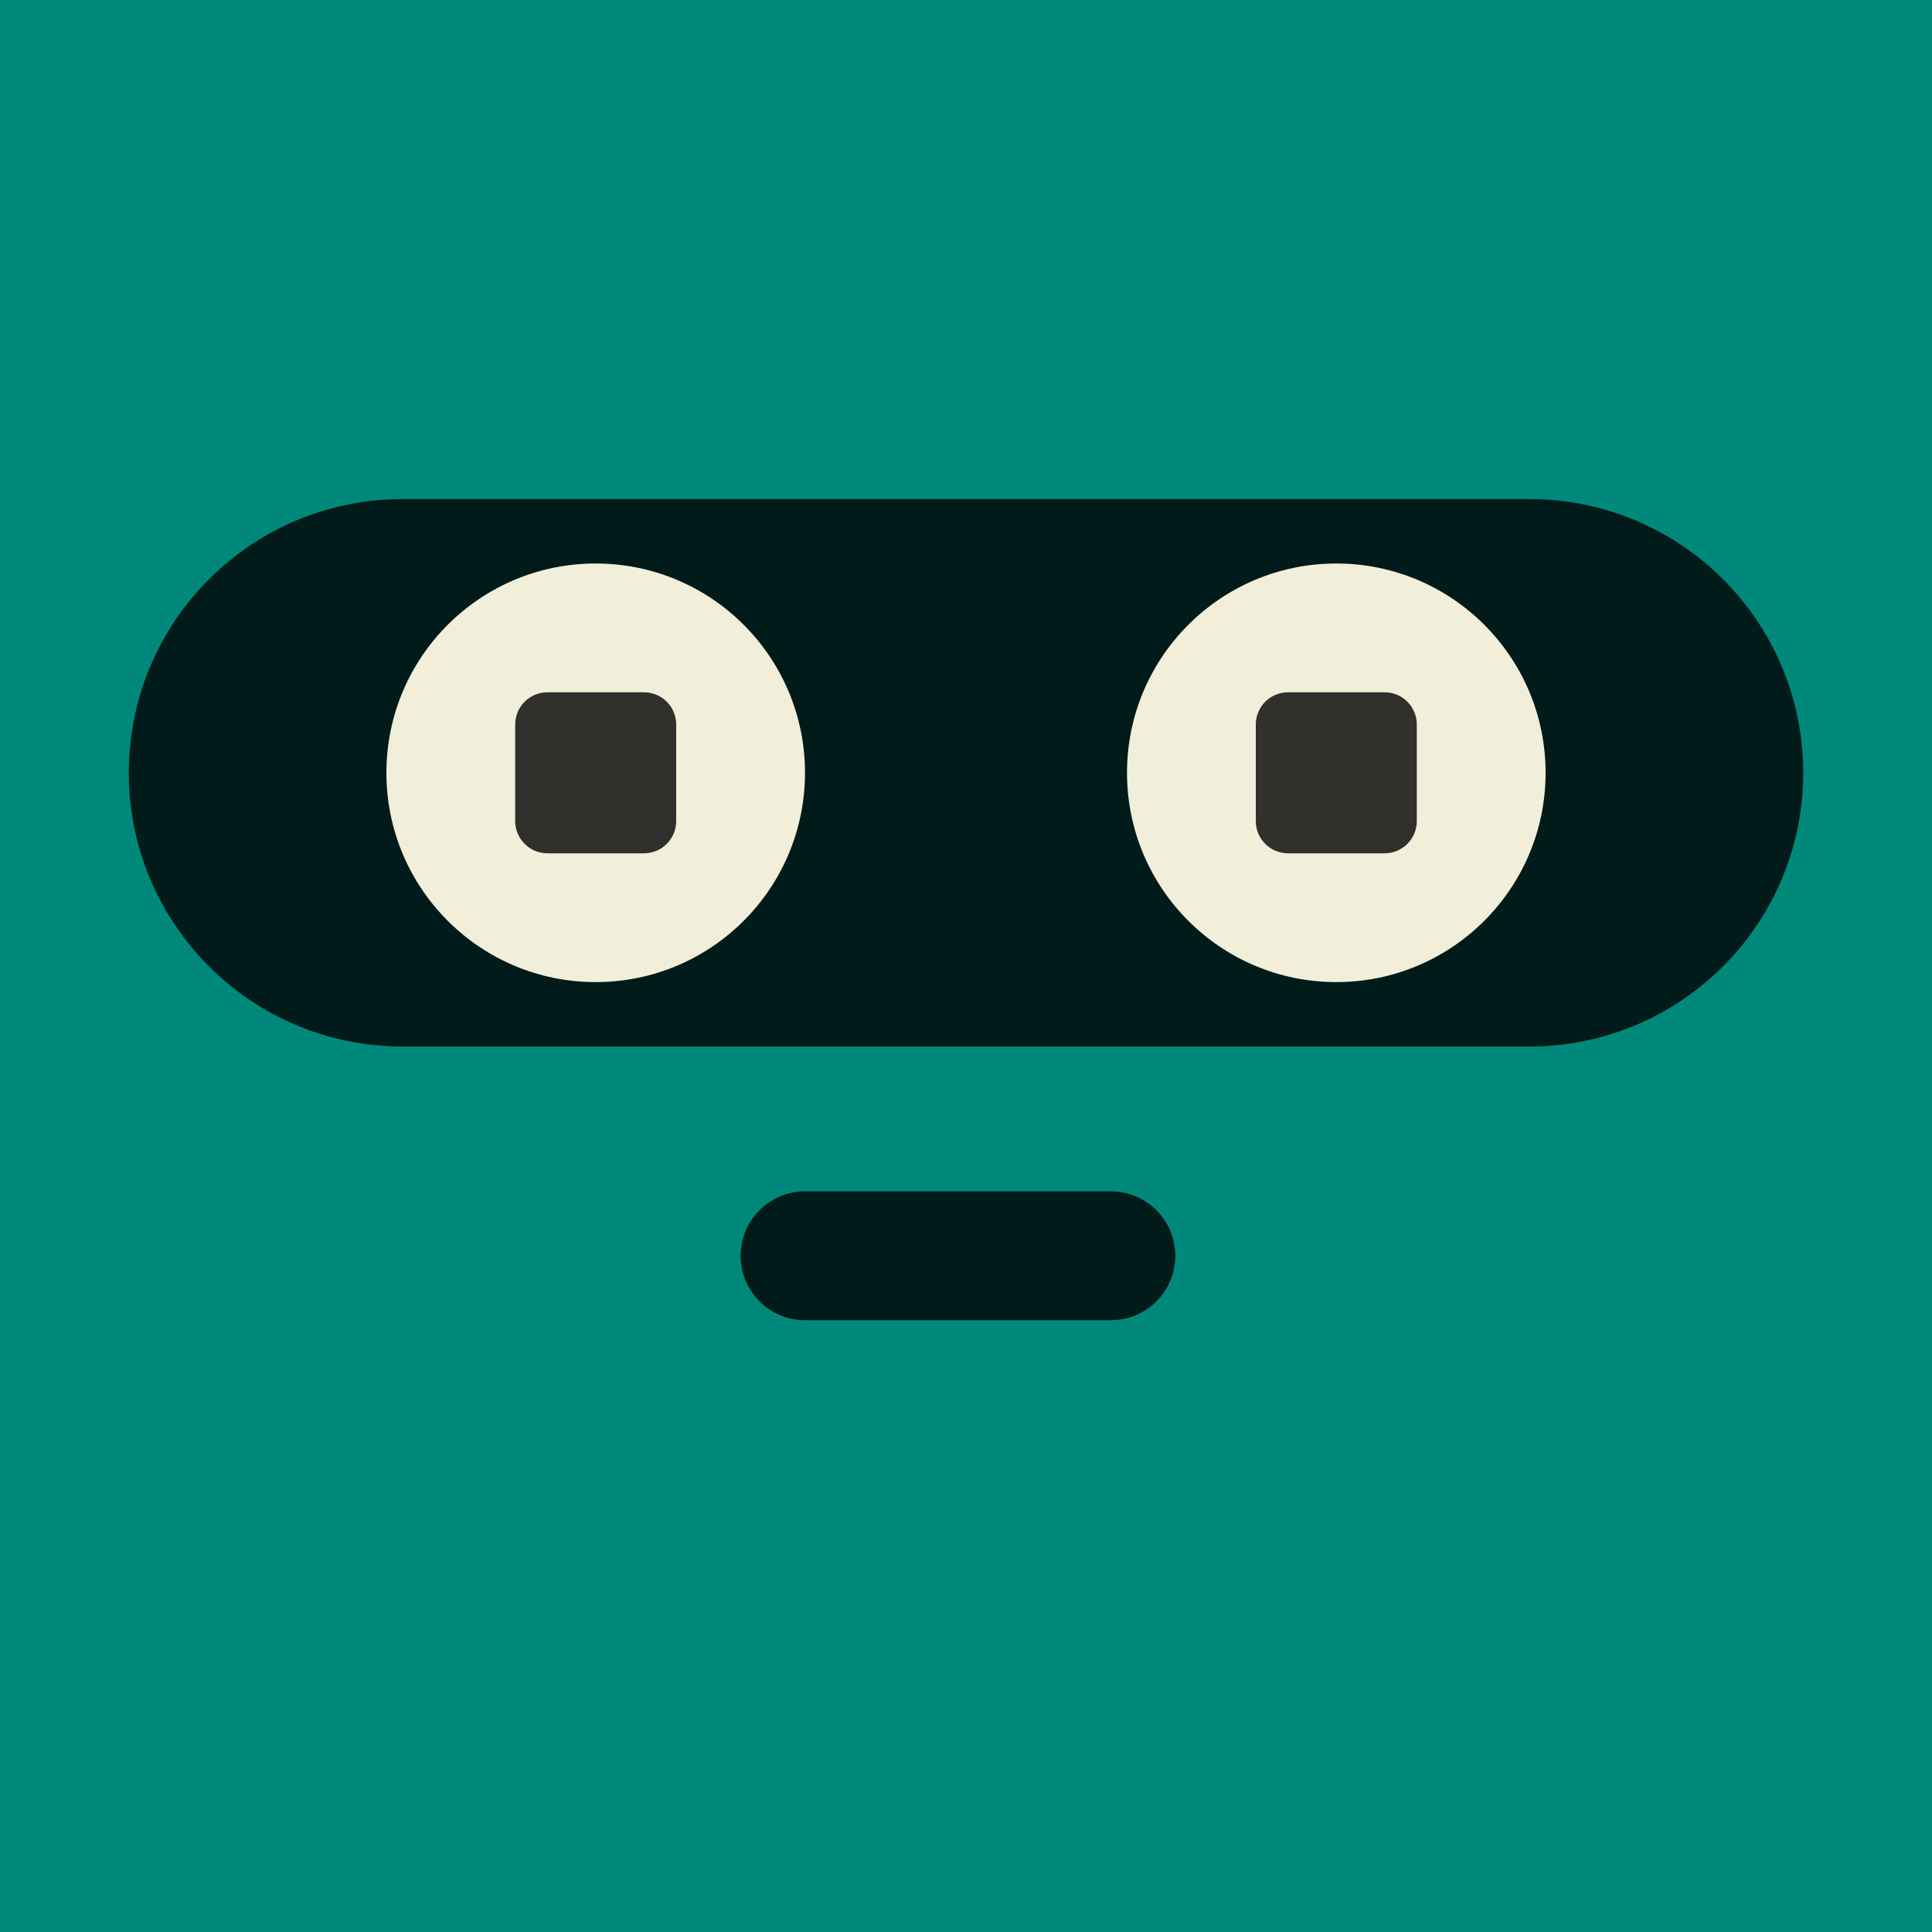
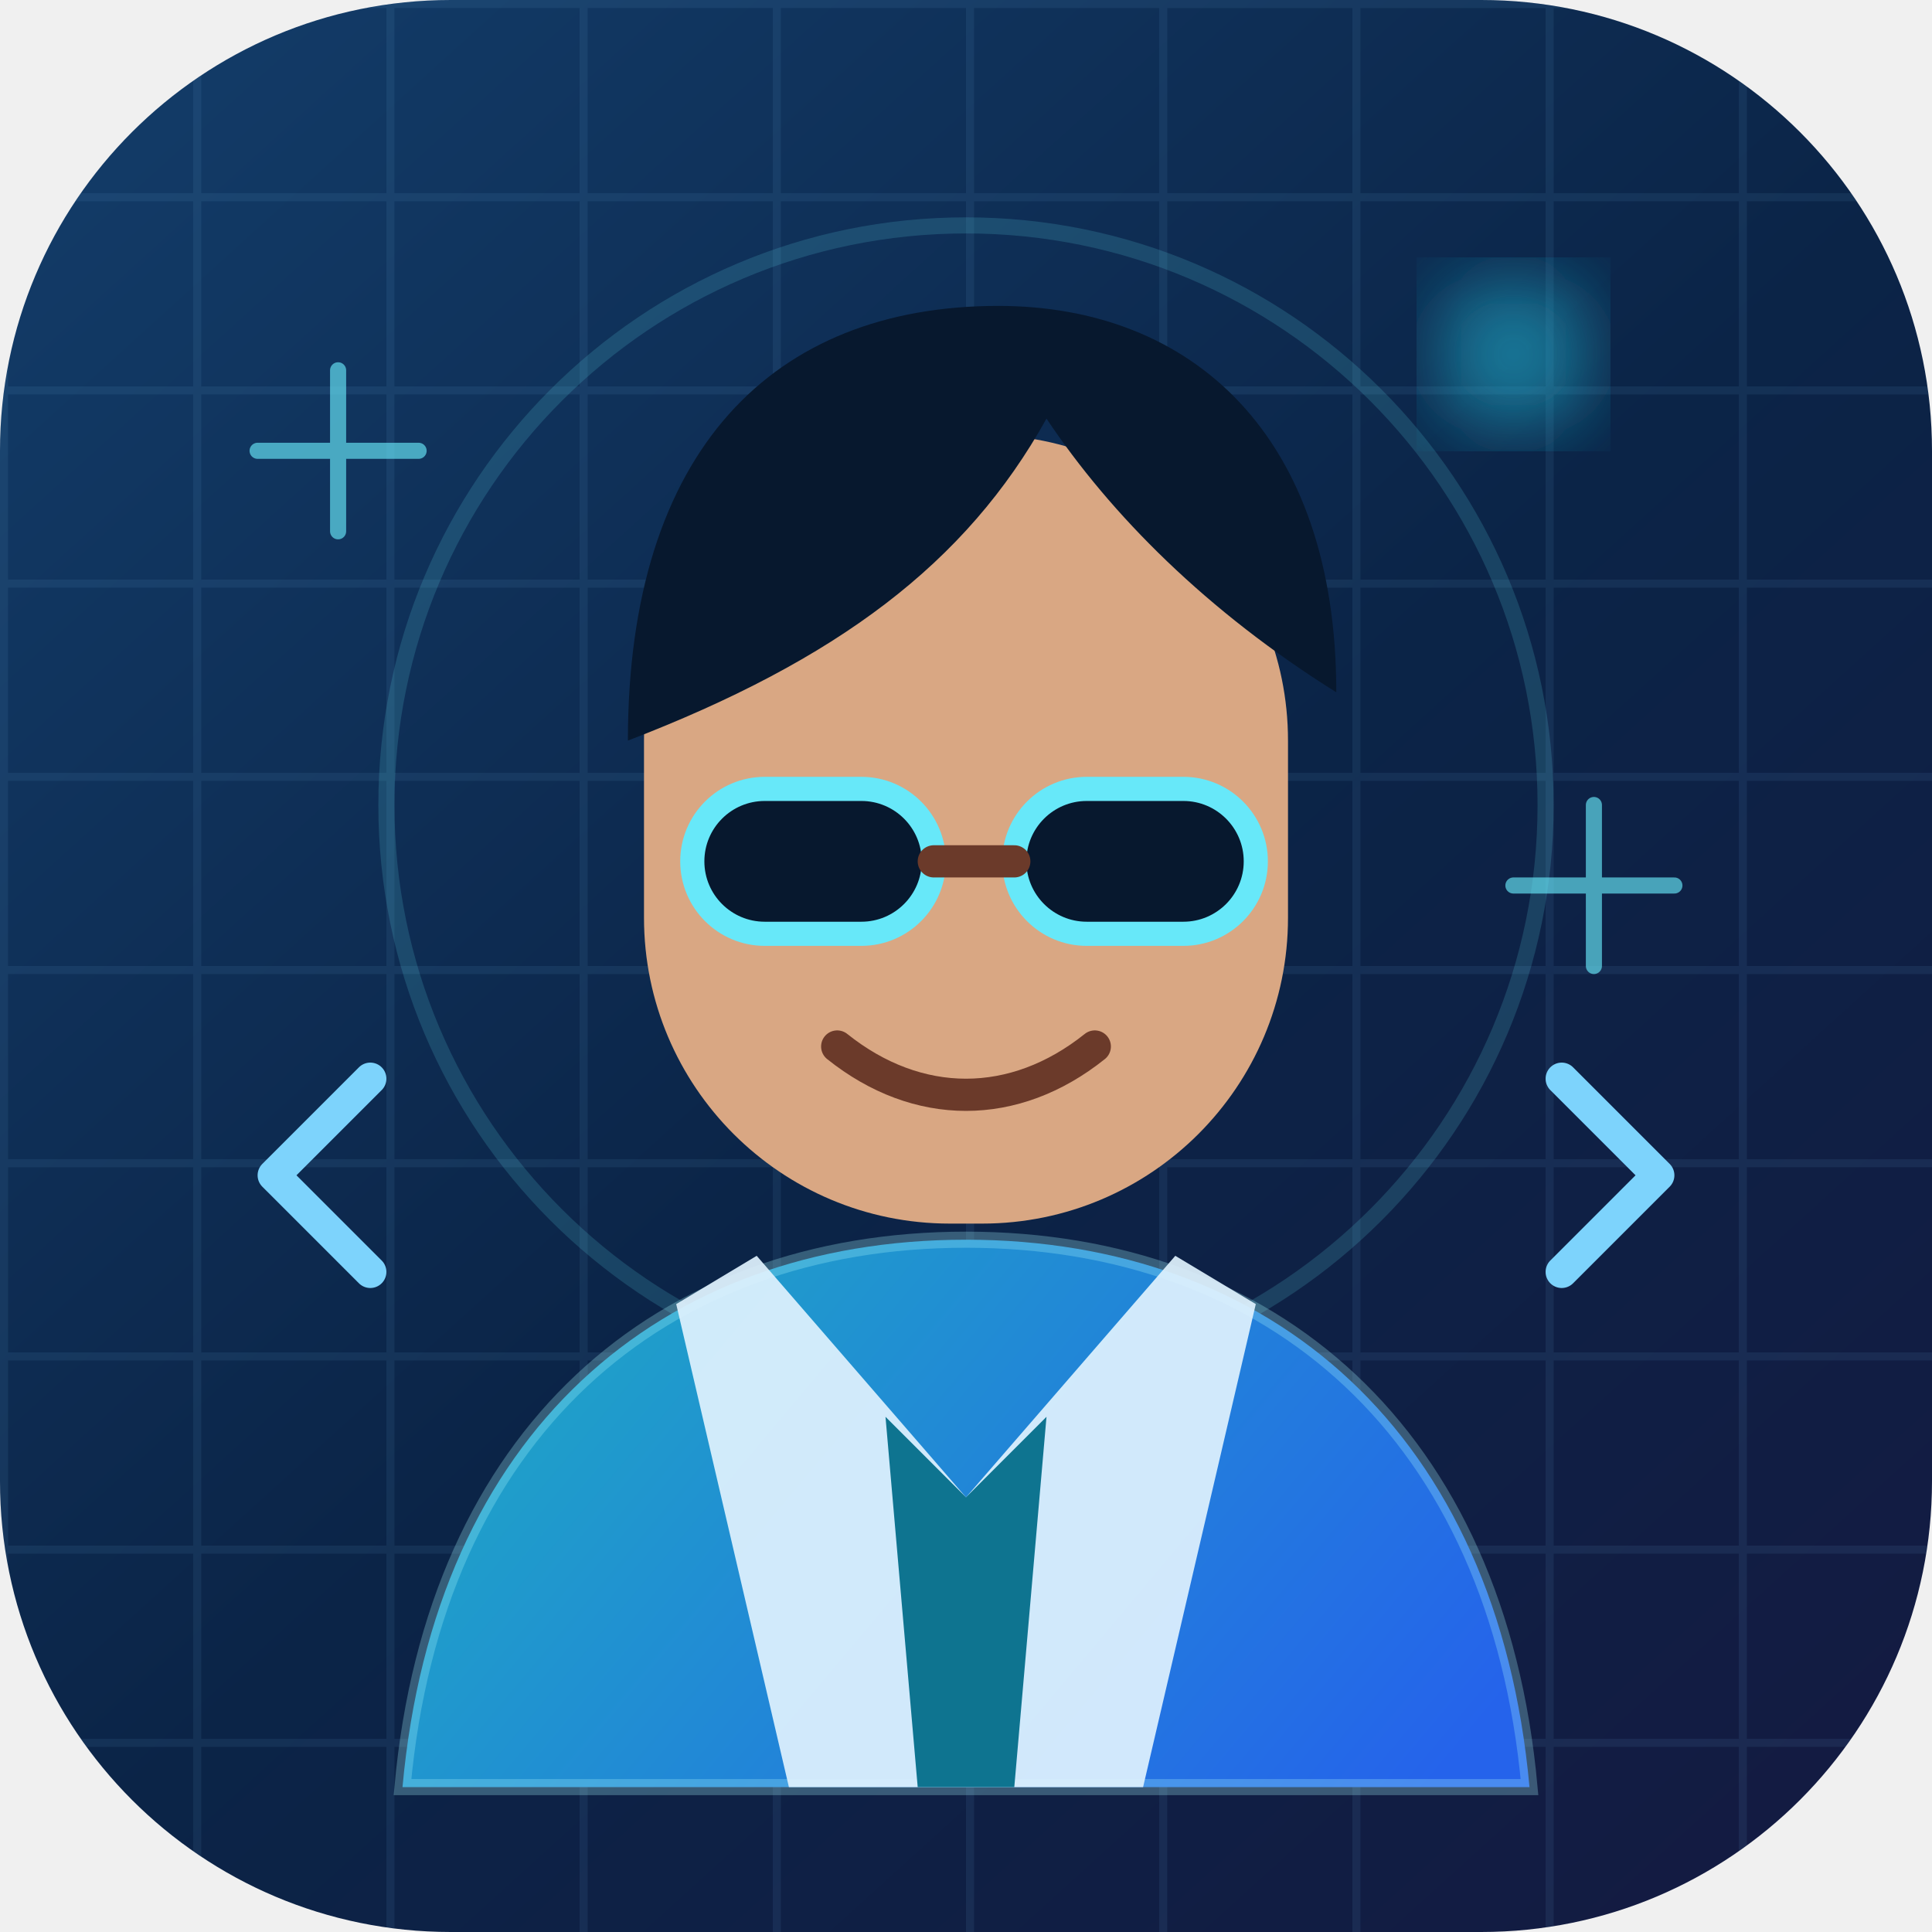
- <svg xmlns="http://www.w3.org/2000/svg" viewBox="0 0 120 120" fill="none" shape-rendering="auto">
-   <mask id="viewboxMask">
-     <rect width="120" height="120" rx="0" ry="0" x="0" y="0" fill="#fff" />
-   </mask>
-   <g mask="url(#viewboxMask)">
-     <rect fill="#00897b" width="120" height="120" x="0" y="0" />
-     <g transform="translate(22 68)">
-       <rect x="24" y="6" width="27" height="8" rx="4" fill="#000" fill-opacity=".8" />
-     </g>
-     <g transform="translate(8 20)">
-       <rect y="11" width="104" height="34" rx="17" fill="#000" fill-opacity=".8" />
-       <circle cx="29" cy="28" r="13" fill="#F1EEDA" />
-       <circle cx="75" cy="28" r="13" fill="#F1EEDA" />
-       <rect x="24" y="23" width="10" height="10" rx="2" fill="#000" fill-opacity=".8" />
-       <rect x="70" y="23" width="10" height="10" rx="2" fill="#000" fill-opacity=".8" />
-     </g>
-   </g>
+ <svg xmlns="http://www.w3.org/2000/svg" viewBox="0 0 120 120" fill="none">
+   <defs>
+     <linearGradient id="bg" x1="10" y1="8" x2="108" y2="116" gradientUnits="userSpaceOnUse">
+       <stop stop-color="#123A66" />
+       <stop offset=".52" stop-color="#0B2447" />
+       <stop offset="1" stop-color="#131B42" />
+     </linearGradient>
+     <linearGradient id="suit" x1="38" y1="70" x2="88" y2="112" gradientUnits="userSpaceOnUse">
+       <stop stop-color="#1EA7C5" />
+       <stop offset="1" stop-color="#2563EB" />
+     </linearGradient>
+     <pattern id="grid" width="12" height="12" patternUnits="userSpaceOnUse">
+       <path d="M12 0H0V12" stroke="#7DD3FC" stroke-opacity=".08" />
+     </pattern>
+     <filter id="glow">
+       <feGaussianBlur stdDeviation="3" />
+     </filter>
+   </defs>
+   <rect width="120" height="120" rx="28" fill="url(#bg)" />
+   <rect width="120" height="120" rx="28" fill="url(#grid)" />
+   <circle cx="60" cy="50" r="36" stroke="#67E8F9" stroke-opacity=".16" />
+   <circle cx="94" cy="22" r="5" fill="#22D3EE" fill-opacity=".55" filter="url(#glow)" />
+   <path d="M25 111c2-22 16-34 35-34s33 12 35 34H25Z" fill="url(#suit)" stroke="#A5F3FC" stroke-opacity=".28" />
+   <path d="m47 78 13 15 13-15 5 3-7 30H49l-7-30 5-3Z" fill="#E0F2FE" fill-opacity=".92" />
+   <path d="m55 88 5 5 5-5-2 23h-6l-2-23Z" fill="#0E7490" />
+   <rect x="40" y="27" width="40" height="49" rx="19" fill="#D9A783" />
+   <path d="M39 46c0-18 9-27 23-27 12 0 21 8 21 24-8-5-14-11-18-17-5 9-13 15-26 20Z" fill="#07182E" />
+   <rect x="43" y="49" width="15" height="9" rx="4.5" fill="#07182E" stroke="#67E8F9" stroke-width="1.5" />
+   <rect x="63" y="49" width="15" height="9" rx="4.5" fill="#07182E" stroke="#67E8F9" stroke-width="1.5" />
+   <path d="M58 53.5h5M52 65c5 4 11 4 16 0" stroke="#6B3A2A" stroke-width="2" stroke-linecap="round" />
+   <path d="M16 28h10m-5-5v10M94 55h10m-5-5v10" stroke="#67E8F9" stroke-opacity=".65" stroke-linecap="round" />
+   <path d="m17 73 6-6m-6 6 6 6M103 73l-6-6m6 6-6 6" stroke="#7DD3FC" stroke-width="2" stroke-linecap="round" stroke-linejoin="round" />
</svg>
